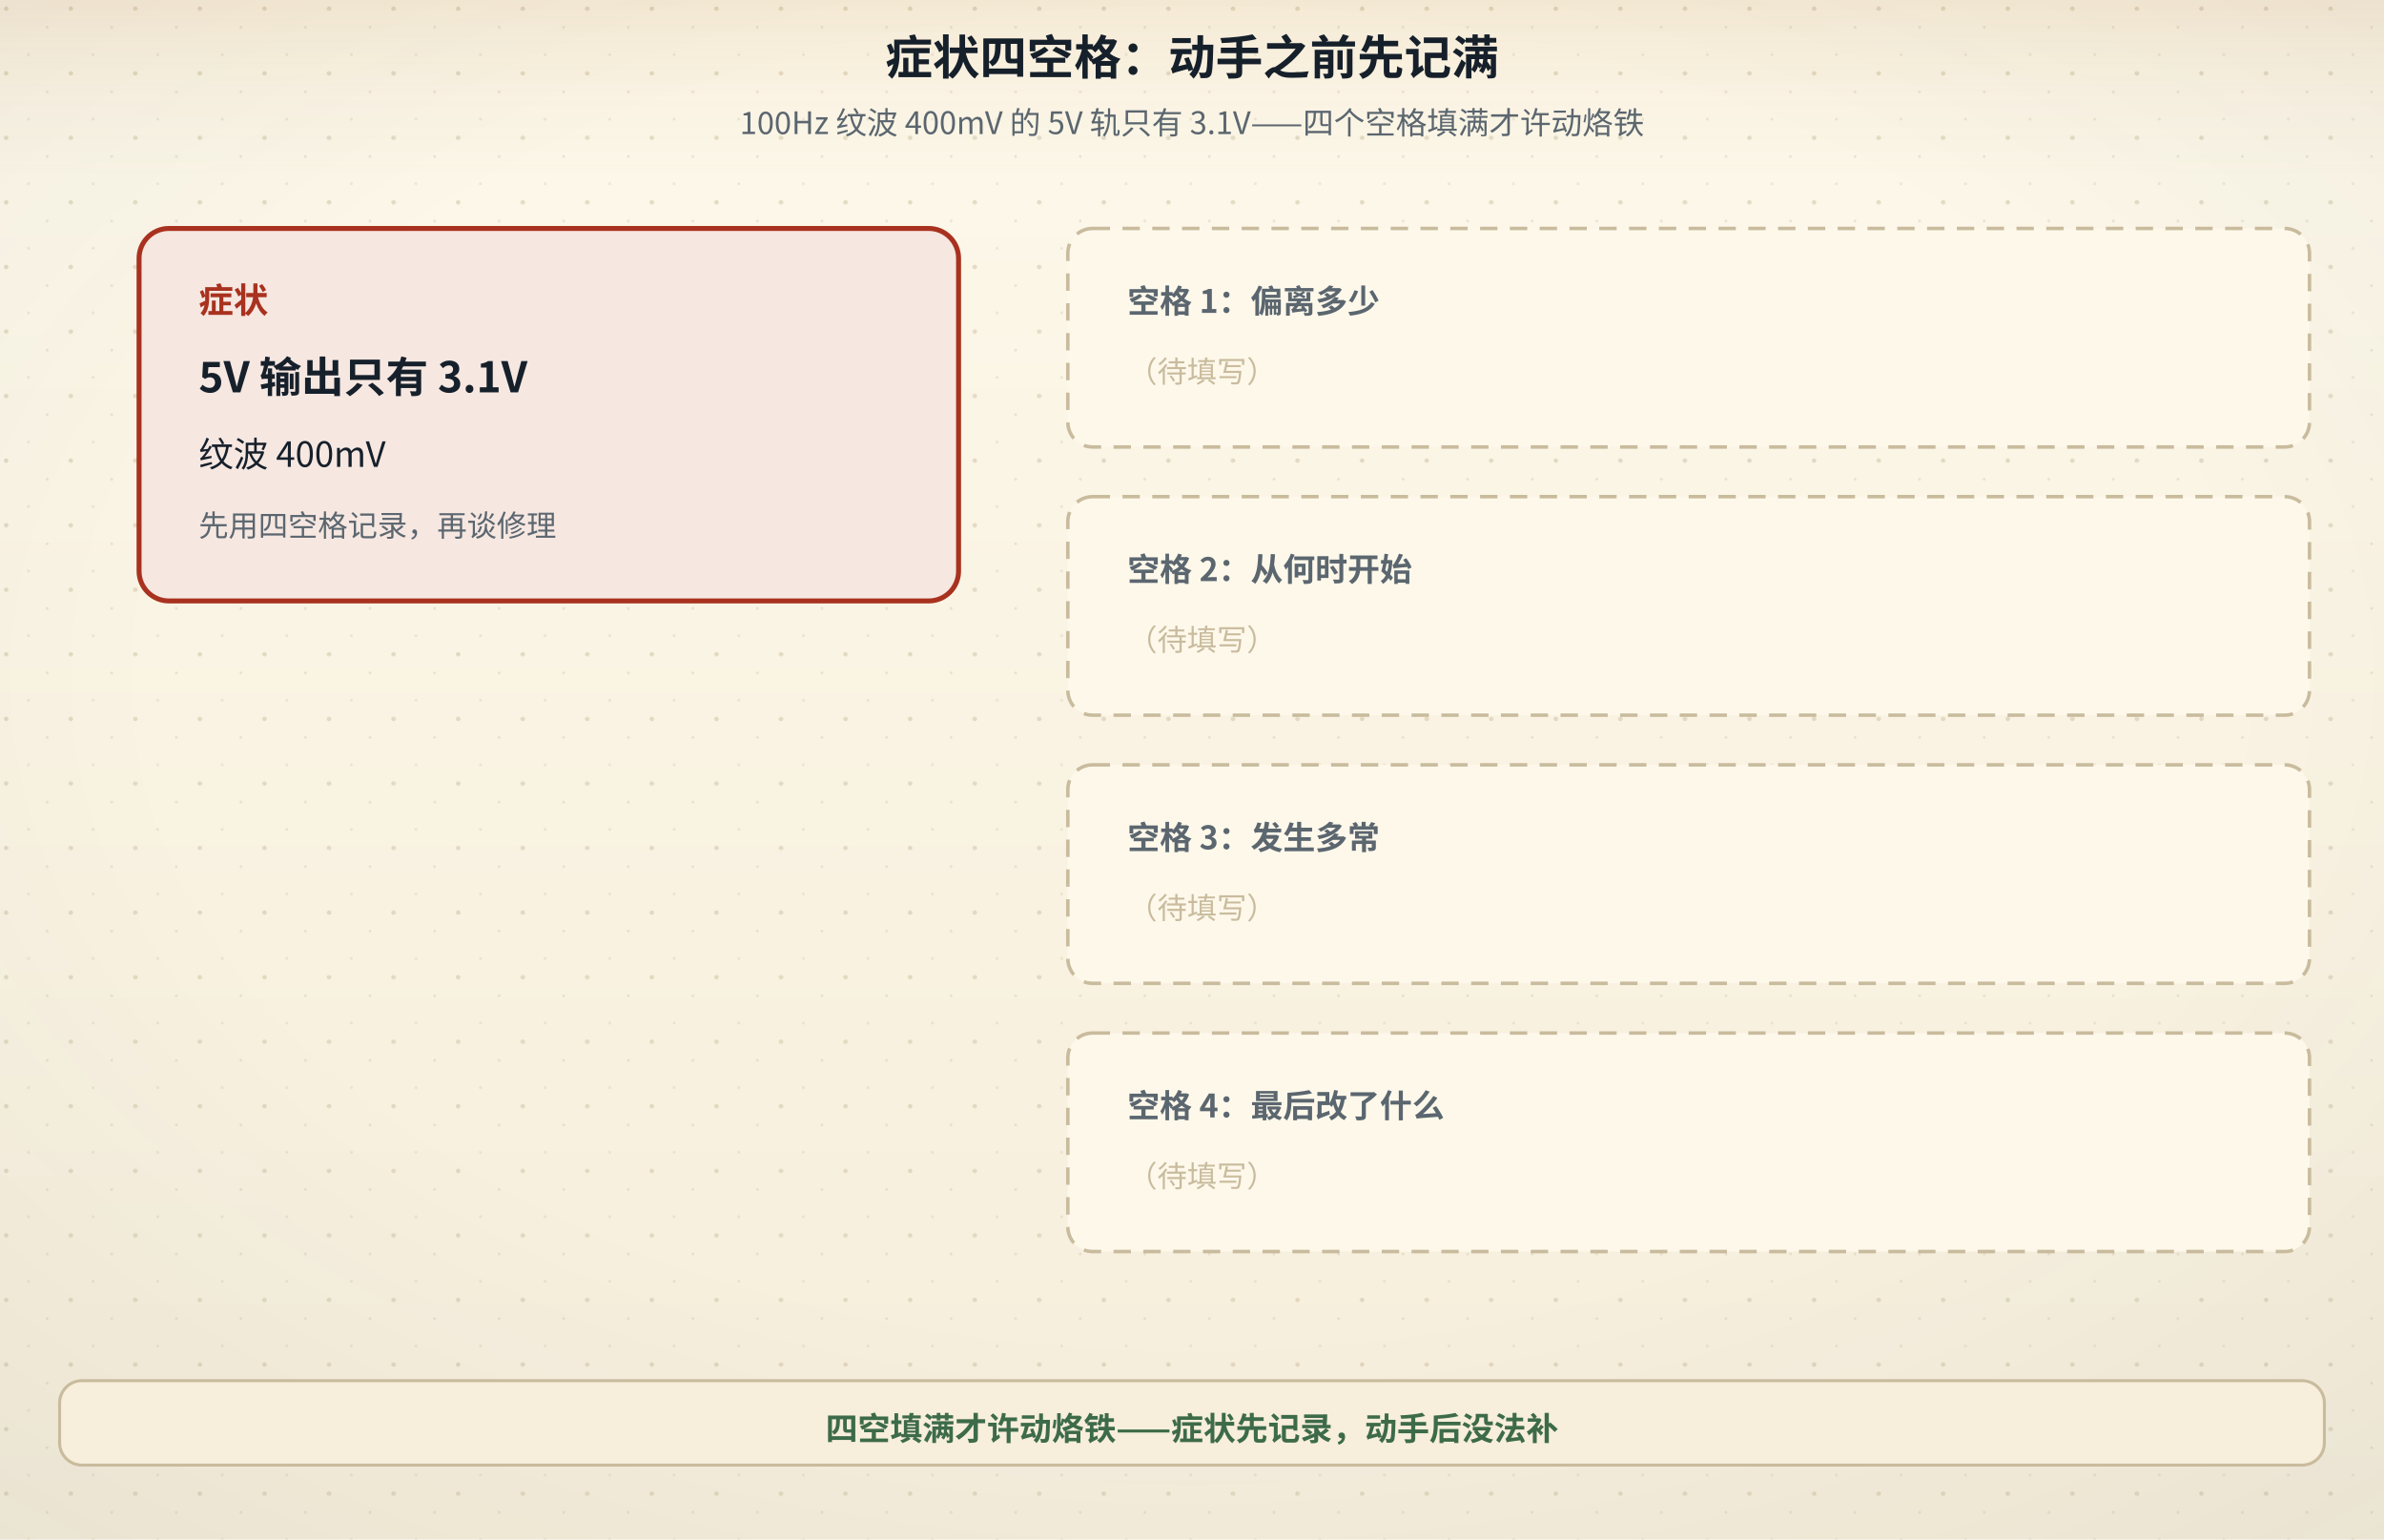
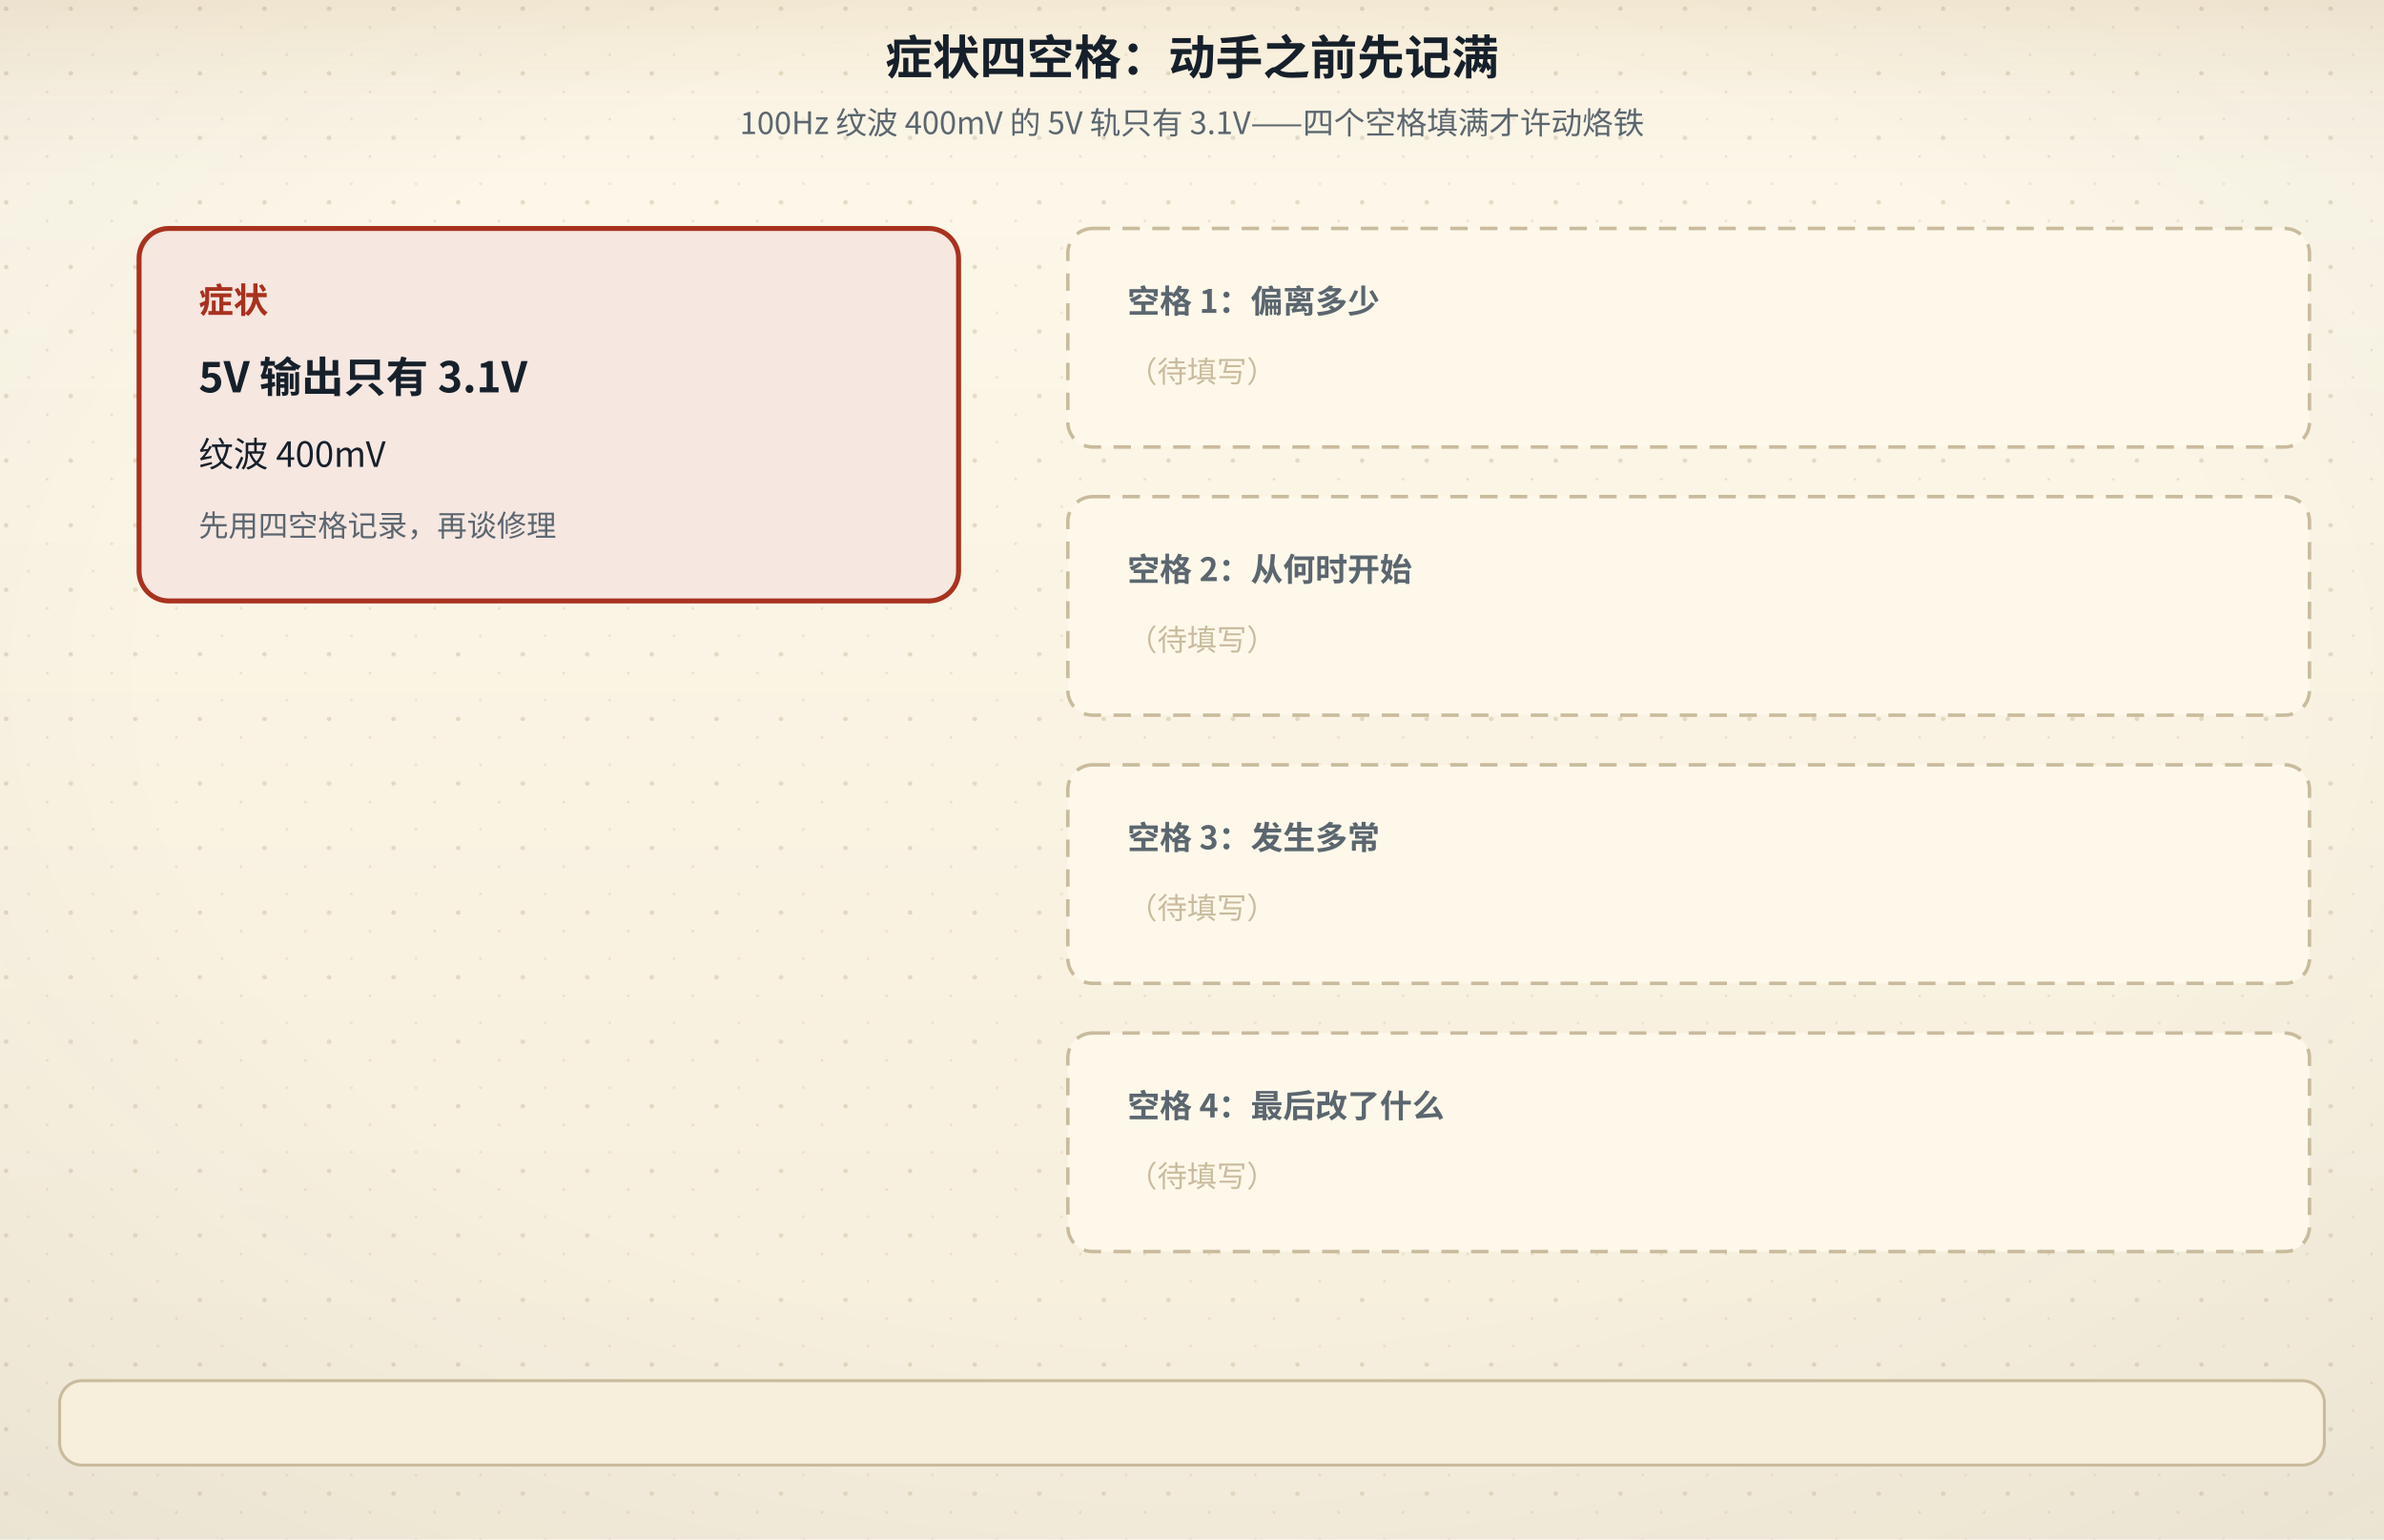
<svg xmlns="http://www.w3.org/2000/svg" viewBox="0 0 960 620" role="img" aria-labelledby="figTitle figDesc">
  <defs>
    <linearGradient id="bgL" x1="0" y1="0" x2="0" y2="1">
      <stop offset="0" stop-color="#fdf8ea" />
      <stop offset="1" stop-color="#f6eedb" />
    </linearGradient>
    <linearGradient id="bgD" x1="0" y1="0" x2="0" y2="1">
      <stop offset="0" stop-color="#141310" />
      <stop offset="1" stop-color="#1d1a14" />
    </linearGradient>
    <radialGradient id="vig" cx="0.5" cy="0.44" r="0.78">
      <stop offset="0.55" stop-color="#16202b" stop-opacity="0" />
      <stop offset="1" stop-color="#16202b" stop-opacity="0.055" />
    </radialGradient>
    <linearGradient id="hdr" x1="0" y1="0" x2="0" y2="1">
      <stop offset="0" stop-color="#a4630f" stop-opacity="0.10" />
      <stop offset="0.55" stop-color="#a4630f" stop-opacity="0.028" />
      <stop offset="1" stop-color="#a4630f" stop-opacity="0" />
    </linearGradient>
    <linearGradient id="hdrD" x1="0" y1="0" x2="0" y2="1">
      <stop offset="0" stop-color="#dcab63" stop-opacity="0.13" />
      <stop offset="0.55" stop-color="#dcab63" stop-opacity="0.04" />
      <stop offset="1" stop-color="#dcab63" stop-opacity="0" />
    </linearGradient>
    <pattern id="dots" width="26" height="26" patternUnits="userSpaceOnUse">
      <circle cx="2.5" cy="3.5" r="0.9" fill="#c9bb9d" />
      <circle cx="19" cy="11" r="0.55" fill="#c9bb9d" opacity="0.7" />
      <circle cx="11.5" cy="22" r="0.6" fill="#c9bb9d" opacity="0.55" />
    </pattern>
    <filter id="soft" x="-40%" y="-40%" width="180%" height="180%">
      <feDropShadow dx="0" dy="1.4" stdDeviation="2" flood-color="#16202b" flood-opacity="0.13" />
    </filter>
    <filter id="pglow" x="-70%" y="-70%" width="240%" height="240%">
      <feGaussianBlur stdDeviation="1.7" result="b" />
      <feMerge>
        <feMergeNode in="b" />
        <feMergeNode in="SourceGraphic" />
      </feMerge>
    </filter>
  </defs>
  <rect class="page-bg" width="960" height="620" fill="url(#bgL)" />
  <rect class="page-grain" width="960" height="620" fill="url(#dots)" />
  <rect class="page-vig" width="960" height="620" fill="url(#vig)" />
  <rect class="page-hdr" width="960" height="72" fill="url(#hdr)" />
  <style>
text{font-family:"Segoe UI","Microsoft YaHei","PingFang SC","Hiragino Sans GB","Noto Sans CJK SC","Source Han Sans SC","Noto Sans SC",sans-serif;}
line,path,polyline,polygon{stroke-linecap:round;stroke-linejoin:round}
.page-bg{fill:url(#bgL)}
.page-grain{opacity:.5}
.page-vig{opacity:1}
.page-hdr{fill:url(#hdr)}
@media (prefers-color-scheme: dark){
.page-bg{fill:url(#bgD)}
.page-grain{opacity:.34}
.page-vig{opacity:.5}
.page-hdr{fill:url(#hdrD)}
[fill="#fdf8ea"]{fill:#141310}
[stroke="#fdf8ea"]{stroke:#141310}
[fill="#f6eedb"]{fill:#1d1a14}
[stroke="#f6eedb"]{stroke:#1d1a14}
[fill="#e0d3b8"]{fill:#3b3529}
[stroke="#e0d3b8"]{stroke:#3b3529}
[fill="#c9bb9d"]{fill:#4a4436}
[stroke="#c9bb9d"]{stroke:#4a4436}
[fill="#16202b"]{fill:#ece4d3}
[stroke="#16202b"]{stroke:#ece4d3}
[fill="#37424e"]{fill:#cfc6b4}
[stroke="#37424e"]{stroke:#cfc6b4}
[fill="#5b666f"]{fill:#a79e8b}
[stroke="#5b666f"]{stroke:#a79e8b}
[fill="#8b8272"]{fill:#857c6c}
[stroke="#8b8272"]{stroke:#857c6c}
text[fill="#fdf8ea"]{fill:#f9f3e3}
[fill="#e6eff3"]{fill:#17262e}
[fill="#e4f1f3"]{fill:#15262a}
[fill="#e8efe6"]{fill:#182418}
[fill="#f6e7e1"]{fill:#281a16}
[fill="#f7eedb"]{fill:#292114}
[fill="#efe8ee"]{fill:#241c22}
text[fill="#1f5d7a"]{fill:#7fb7cf}
:is(rect,circle,path,line,polygon,polyline,ellipse,g)[fill="#1f5d7a"]{fill:#2b4d5f}
[stroke="#1f5d7a"]{stroke:#6fa3b9}
text[fill="#2f7f96"]{fill:#8ac9d8}
:is(rect,circle,path,line,polygon,polyline,ellipse,g)[fill="#2f7f96"]{fill:#2b5660}
[stroke="#2f7f96"]{stroke:#77b2c1}
text[fill="#3d6b4a"]{fill:#98c096}
:is(rect,circle,path,line,polygon,polyline,ellipse,g)[fill="#3d6b4a"]{fill:#2f4a33}
[stroke="#3d6b4a"]{stroke:#7aa87c}
text[fill="#a8321f"]{fill:#e0907a}
:is(rect,circle,path,line,polygon,polyline,ellipse,g)[fill="#a8321f"]{fill:#55231b}
[stroke="#a8321f"]{stroke:#c07a63}
text[fill="#a4630f"]{fill:#dcab63}
:is(rect,circle,path,line,polygon,polyline,ellipse,g)[fill="#a4630f"]{fill:#553a17}
[stroke="#a4630f"]{stroke:#c08a45}
text[fill="#6b3f63"]{fill:#c4a2bf}
:is(rect,circle,path,line,polygon,polyline,ellipse,g)[fill="#6b3f63"]{fill:#452c40}
[stroke="#6b3f63"]{stroke:#a17c9b}
}
</style>
  <text x="480" y="30" text-anchor="middle" font-size="19" font-weight="bold" fill="#16202b">症状四空格：动手之前先记满</text>
  <text x="480" y="54" text-anchor="middle" font-size="12.5" fill="#5b666f">100Hz 纹波 400mV 的 5V 轨只有 3.1V——四个空格填满才许动烙铁</text>
  <rect x="56" y="92" width="330" height="150" rx="12" fill="#f6e7e1" stroke="#a8321f" stroke-width="2" />
  <text x="80" y="126" font-size="14" font-weight="bold" fill="#a8321f">症状</text>
  <text x="80" y="158" font-size="17" font-weight="bold" fill="#16202b">5V 输出只有 3.1V</text>
  <text x="80" y="188" font-size="14" fill="#16202b">纹波 400mV</text>
  <text x="80" y="216" font-size="12" fill="#5b666f">先用四空格记录，再谈修理</text>
  <rect x="430" y="92" width="500" height="88" rx="10" fill="#fdf8ea" stroke="#c9bb9d" stroke-width="1.4" stroke-dasharray="7,5" />
  <text x="454" y="126" font-size="13" font-weight="bold" fill="#5b666f">空格 1：偏离多少</text>
  <text x="454" y="154" font-size="12" fill="#c9bb9d">（待填写）</text>
  <rect x="430" y="200" width="500" height="88" rx="10" fill="#fdf8ea" stroke="#c9bb9d" stroke-width="1.4" stroke-dasharray="7,5" />
  <text x="454" y="234" font-size="13" font-weight="bold" fill="#5b666f">空格 2：从何时开始</text>
  <text x="454" y="262" font-size="12" fill="#c9bb9d">（待填写）</text>
  <rect x="430" y="308" width="500" height="88" rx="10" fill="#fdf8ea" stroke="#c9bb9d" stroke-width="1.4" stroke-dasharray="7,5" />
  <text x="454" y="342" font-size="13" font-weight="bold" fill="#5b666f">空格 3：发生多常</text>
  <text x="454" y="370" font-size="12" fill="#c9bb9d">（待填写）</text>
  <rect x="430" y="416" width="500" height="88" rx="10" fill="#fdf8ea" stroke="#c9bb9d" stroke-width="1.4" stroke-dasharray="7,5" />
  <text x="454" y="450" font-size="13" font-weight="bold" fill="#5b666f">空格 4：最后改了什么</text>
  <text x="454" y="478" font-size="12" fill="#c9bb9d">（待填写）</text>
-   <g opacity="0">
+   <g data-beat="空格一" opacity="0">
    <rect x="430" y="92" width="500" height="88" rx="10" fill="#f6e7e1" stroke="#a8321f" stroke-width="1.8" />
    <text x="454" y="126" font-size="13" font-weight="bold" fill="#a8321f">空格 1：偏离多少</text>
    <text x="454" y="154" font-size="13.5" font-weight="bold" fill="#16202b">5V → 3.1V，差 1.9V（38%）</text>
    <animate attributeName="opacity" values="0;1" keyTimes="0;1" calcMode="spline" keySplines="0.25 0.1 0.25 1" begin="1.6s" dur="0.45s" fill="freeze" />
    <animate attributeName="opacity" values="1;0" keyTimes="0;1" calcMode="spline" keySplines="0.4 0 0.6 1" begin="3.1s" dur="0.4s" fill="freeze" />
    <animateTransform attributeName="transform" type="translate" from="0 0" to="10 0" begin="1.6s" dur="0.6s" fill="freeze" calcMode="spline" keySplines="0.25 0.1 0.25 1" keyTimes="0;1" />
  </g>
-   <g opacity="0">
+   <g data-beat="空格二" opacity="0">
    <rect x="430" y="200" width="500" height="88" rx="10" fill="#e6eff3" stroke="#1f5d7a" stroke-width="1.8" />
    <text x="454" y="234" font-size="13" font-weight="bold" fill="#1f5d7a">空格 2：从何时开始</text>
    <text x="454" y="262" font-size="13.5" font-weight="bold" fill="#16202b">一上电就低？带载才低？开机记录</text>
    <animate attributeName="opacity" values="0;1" keyTimes="0;1" calcMode="spline" keySplines="0.25 0.1 0.25 1" begin="3.1s" dur="0.45s" fill="freeze" />
    <animate attributeName="opacity" values="1;0" keyTimes="0;1" calcMode="spline" keySplines="0.4 0 0.6 1" begin="4.6s" dur="0.4s" fill="freeze" />
    <animateTransform attributeName="transform" type="translate" from="0 0" to="10 0" begin="3.1s" dur="0.6s" fill="freeze" calcMode="spline" keySplines="0.25 0.1 0.25 1" keyTimes="0;1" />
  </g>
-   <g opacity="0">
+   <g data-beat="空格三" opacity="0">
    <rect x="430" y="308" width="500" height="88" rx="10" fill="#f7eedb" stroke="#a4630f" stroke-width="1.8" />
    <text x="454" y="342" font-size="13" font-weight="bold" fill="#a4630f">空格 3：发生多常</text>
    <text x="454" y="370" font-size="13.5" font-weight="bold" fill="#16202b">偶发还是稳定复现——复现才有对照</text>
    <animate attributeName="opacity" values="0;1" keyTimes="0;1" calcMode="spline" keySplines="0.25 0.1 0.25 1" begin="4.6s" dur="0.45s" fill="freeze" />
    <animate attributeName="opacity" values="1;0" keyTimes="0;1" calcMode="spline" keySplines="0.4 0 0.6 1" begin="6.1s" dur="0.4s" fill="freeze" />
    <animateTransform attributeName="transform" type="translate" from="0 0" to="10 0" begin="4.6s" dur="0.6s" fill="freeze" calcMode="spline" keySplines="0.25 0.1 0.25 1" keyTimes="0;1" />
  </g>
-   <g opacity="0">
+   <g data-beat="空格四" opacity="0">
    <rect x="430" y="416" width="500" height="88" rx="10" fill="#e8efe6" stroke="#3d6b4a" stroke-width="1.8" />
    <text x="454" y="450" font-size="13" font-weight="bold" fill="#3d6b4a">空格 4：最后改了什么</text>
    <text x="454" y="478" font-size="13.5" font-weight="bold" fill="#16202b">换线/换负载/换器件——改回试试</text>
    <animate attributeName="opacity" values="0;1" keyTimes="0;1" calcMode="spline" keySplines="0.25 0.1 0.25 1" begin="6.1s" dur="0.45s" fill="freeze" />
    <animate attributeName="opacity" values="1;0" keyTimes="0;1" calcMode="spline" keySplines="0.4 0 0.6 1" begin="7.6s" dur="0.4s" fill="freeze" />
    <animateTransform attributeName="transform" type="translate" from="0 0" to="10 0" begin="6.1s" dur="0.6s" fill="freeze" calcMode="spline" keySplines="0.25 0.1 0.25 1" keyTimes="0;1" />
  </g>
-   <g opacity="0">
+   <g data-beat="四空全满" opacity="0">
    <rect x="430" y="92" width="500" height="88" rx="10" fill="none" stroke="#3d6b4a" stroke-width="2.4" />
    <rect x="430" y="200" width="500" height="88" rx="10" fill="none" stroke="#3d6b4a" stroke-width="2.4" />
    <rect x="430" y="308" width="500" height="88" rx="10" fill="none" stroke="#3d6b4a" stroke-width="2.4" />
    <rect x="430" y="416" width="500" height="88" rx="10" fill="none" stroke="#3d6b4a" stroke-width="2.4" />
    <rect x="56" y="92" width="330" height="150" rx="12" fill="none" stroke="#3d6b4a" stroke-width="2.4" />
    <rect x="56" y="268" width="330" height="110" rx="12" fill="#e8efe6" stroke="#3d6b4a" stroke-width="2" />
    <text x="80" y="304" font-size="14" font-weight="bold" fill="#3d6b4a">四空全满，才有资格动手</text>
    <text x="80" y="332" font-size="12" fill="#16202b">症状先记录——动手之后，</text>
    <text x="80" y="354" font-size="12" fill="#16202b">这些空格再也没法补。</text>
    <animate attributeName="opacity" values="0;1" keyTimes="0;1" calcMode="spline" keySplines="0.25 0.1 0.25 1" begin="7.6s" dur="0.45s" fill="freeze" />
    <animateTransform attributeName="transform" type="translate" from="0 0" to="0 -4" begin="7.6s" dur="0.6s" fill="freeze" calcMode="spline" keySplines="0.25 0.1 0.25 1" keyTimes="0;1" />
  </g>
  <rect x="24" y="556" width="912" height="34" rx="9" fill="#f7eedb" stroke="#c9bb9d" stroke-width="1.2" />
-   <g opacity="0">
-     <animate attributeName="opacity" values="0;1" keyTimes="0;1" calcMode="spline" keySplines="0.25 0.1 0.25 1" begin="0s" dur="0.45s" fill="freeze" />
-     <animate attributeName="opacity" values="1;0" keyTimes="0;1" calcMode="spline" keySplines="0.4 0 0.6 1" begin="1.6s" dur="0.4s" fill="freeze" />
+   <g data-caption="症状" opacity="0">
+     <animate attributeName="opacity" values="0;1" keyTimes="0;1" calcMode="spline" keySplines="0.25 0.1 0.25 1" begin="0s" dur="0.2s" fill="freeze" />
+     <animate attributeName="opacity" values="1;0" keyTimes="0;1" calcMode="spline" keySplines="0.4 0 0.6 1" begin="1.4s" dur="0.2s" fill="freeze" />
    <text x="480" y="580" text-anchor="middle" font-size="13" font-weight="bold" fill="#a8321f">症状卡：5V 输出只有 3.1V，纹波 400mV——先别动烙铁</text>
  </g>
-   <g opacity="0">
-     <animate attributeName="opacity" values="0;1" keyTimes="0;1" calcMode="spline" keySplines="0.25 0.1 0.25 1" begin="1.6s" dur="0.45s" fill="freeze" />
-     <animate attributeName="opacity" values="1;0" keyTimes="0;1" calcMode="spline" keySplines="0.4 0 0.6 1" begin="3.1s" dur="0.4s" fill="freeze" />
+   <g data-caption="空格一" opacity="0">
+     <animate attributeName="opacity" values="0;1" keyTimes="0;1" calcMode="spline" keySplines="0.25 0.1 0.25 1" begin="1.6s" dur="0.2s" fill="freeze" />
+     <animate attributeName="opacity" values="1;0" keyTimes="0;1" calcMode="spline" keySplines="0.4 0 0.6 1" begin="2.9s" dur="0.2s" fill="freeze" />
    <text x="480" y="580" text-anchor="middle" font-size="13" font-weight="bold" fill="#a8321f">偏离多少：5V→3.1V，差 1.9V（38%）</text>
  </g>
-   <g opacity="0">
-     <animate attributeName="opacity" values="0;1" keyTimes="0;1" calcMode="spline" keySplines="0.25 0.1 0.25 1" begin="3.1s" dur="0.45s" fill="freeze" />
-     <animate attributeName="opacity" values="1;0" keyTimes="0;1" calcMode="spline" keySplines="0.4 0 0.6 1" begin="4.6s" dur="0.4s" fill="freeze" />
+   <g data-caption="空格二" opacity="0">
+     <animate attributeName="opacity" values="0;1" keyTimes="0;1" calcMode="spline" keySplines="0.25 0.1 0.25 1" begin="3.1s" dur="0.2s" fill="freeze" />
+     <animate attributeName="opacity" values="1;0" keyTimes="0;1" calcMode="spline" keySplines="0.4 0 0.6 1" begin="4.4s" dur="0.2s" fill="freeze" />
    <text x="480" y="580" text-anchor="middle" font-size="13" font-weight="bold" fill="#1f5d7a">从何时开始：一上电就低，还是带载才低</text>
  </g>
-   <g opacity="0">
-     <animate attributeName="opacity" values="0;1" keyTimes="0;1" calcMode="spline" keySplines="0.25 0.1 0.25 1" begin="4.6s" dur="0.45s" fill="freeze" />
-     <animate attributeName="opacity" values="1;0" keyTimes="0;1" calcMode="spline" keySplines="0.4 0 0.6 1" begin="6.1s" dur="0.4s" fill="freeze" />
+   <g data-caption="空格三" opacity="0">
+     <animate attributeName="opacity" values="0;1" keyTimes="0;1" calcMode="spline" keySplines="0.25 0.1 0.25 1" begin="4.6s" dur="0.2s" fill="freeze" />
+     <animate attributeName="opacity" values="1;0" keyTimes="0;1" calcMode="spline" keySplines="0.4 0 0.6 1" begin="5.9s" dur="0.2s" fill="freeze" />
    <text x="480" y="580" text-anchor="middle" font-size="13" font-weight="bold" fill="#a4630f">发生多常：偶发还是稳定复现——复现才有对照</text>
  </g>
-   <g opacity="0">
-     <animate attributeName="opacity" values="0;1" keyTimes="0;1" calcMode="spline" keySplines="0.25 0.1 0.25 1" begin="6.1s" dur="0.45s" fill="freeze" />
-     <animate attributeName="opacity" values="1;0" keyTimes="0;1" calcMode="spline" keySplines="0.4 0 0.6 1" begin="7.6s" dur="0.4s" fill="freeze" />
+   <g data-caption="空格四" opacity="0">
+     <animate attributeName="opacity" values="0;1" keyTimes="0;1" calcMode="spline" keySplines="0.25 0.1 0.25 1" begin="6.1s" dur="0.2s" fill="freeze" />
+     <animate attributeName="opacity" values="1;0" keyTimes="0;1" calcMode="spline" keySplines="0.4 0 0.6 1" begin="7.4s" dur="0.2s" fill="freeze" />
    <text x="480" y="580" text-anchor="middle" font-size="13" font-weight="bold" fill="#3d6b4a">最后改了什么：换线/换负载/换器件，逐项改回试</text>
  </g>
-   <g opacity="1">
+   <g data-caption="四空全满" opacity="0">
+     <animate attributeName="opacity" values="0;1" keyTimes="0;1" calcMode="spline" keySplines="0.25 0.1 0.25 1" begin="7.6s" dur="0.2s" fill="freeze" />
    <text x="480" y="580" text-anchor="middle" font-size="13" font-weight="bold" fill="#3d6b4a">四空填满才许动烙铁——症状先记录，动手后没法补</text>
  </g>
</svg>
